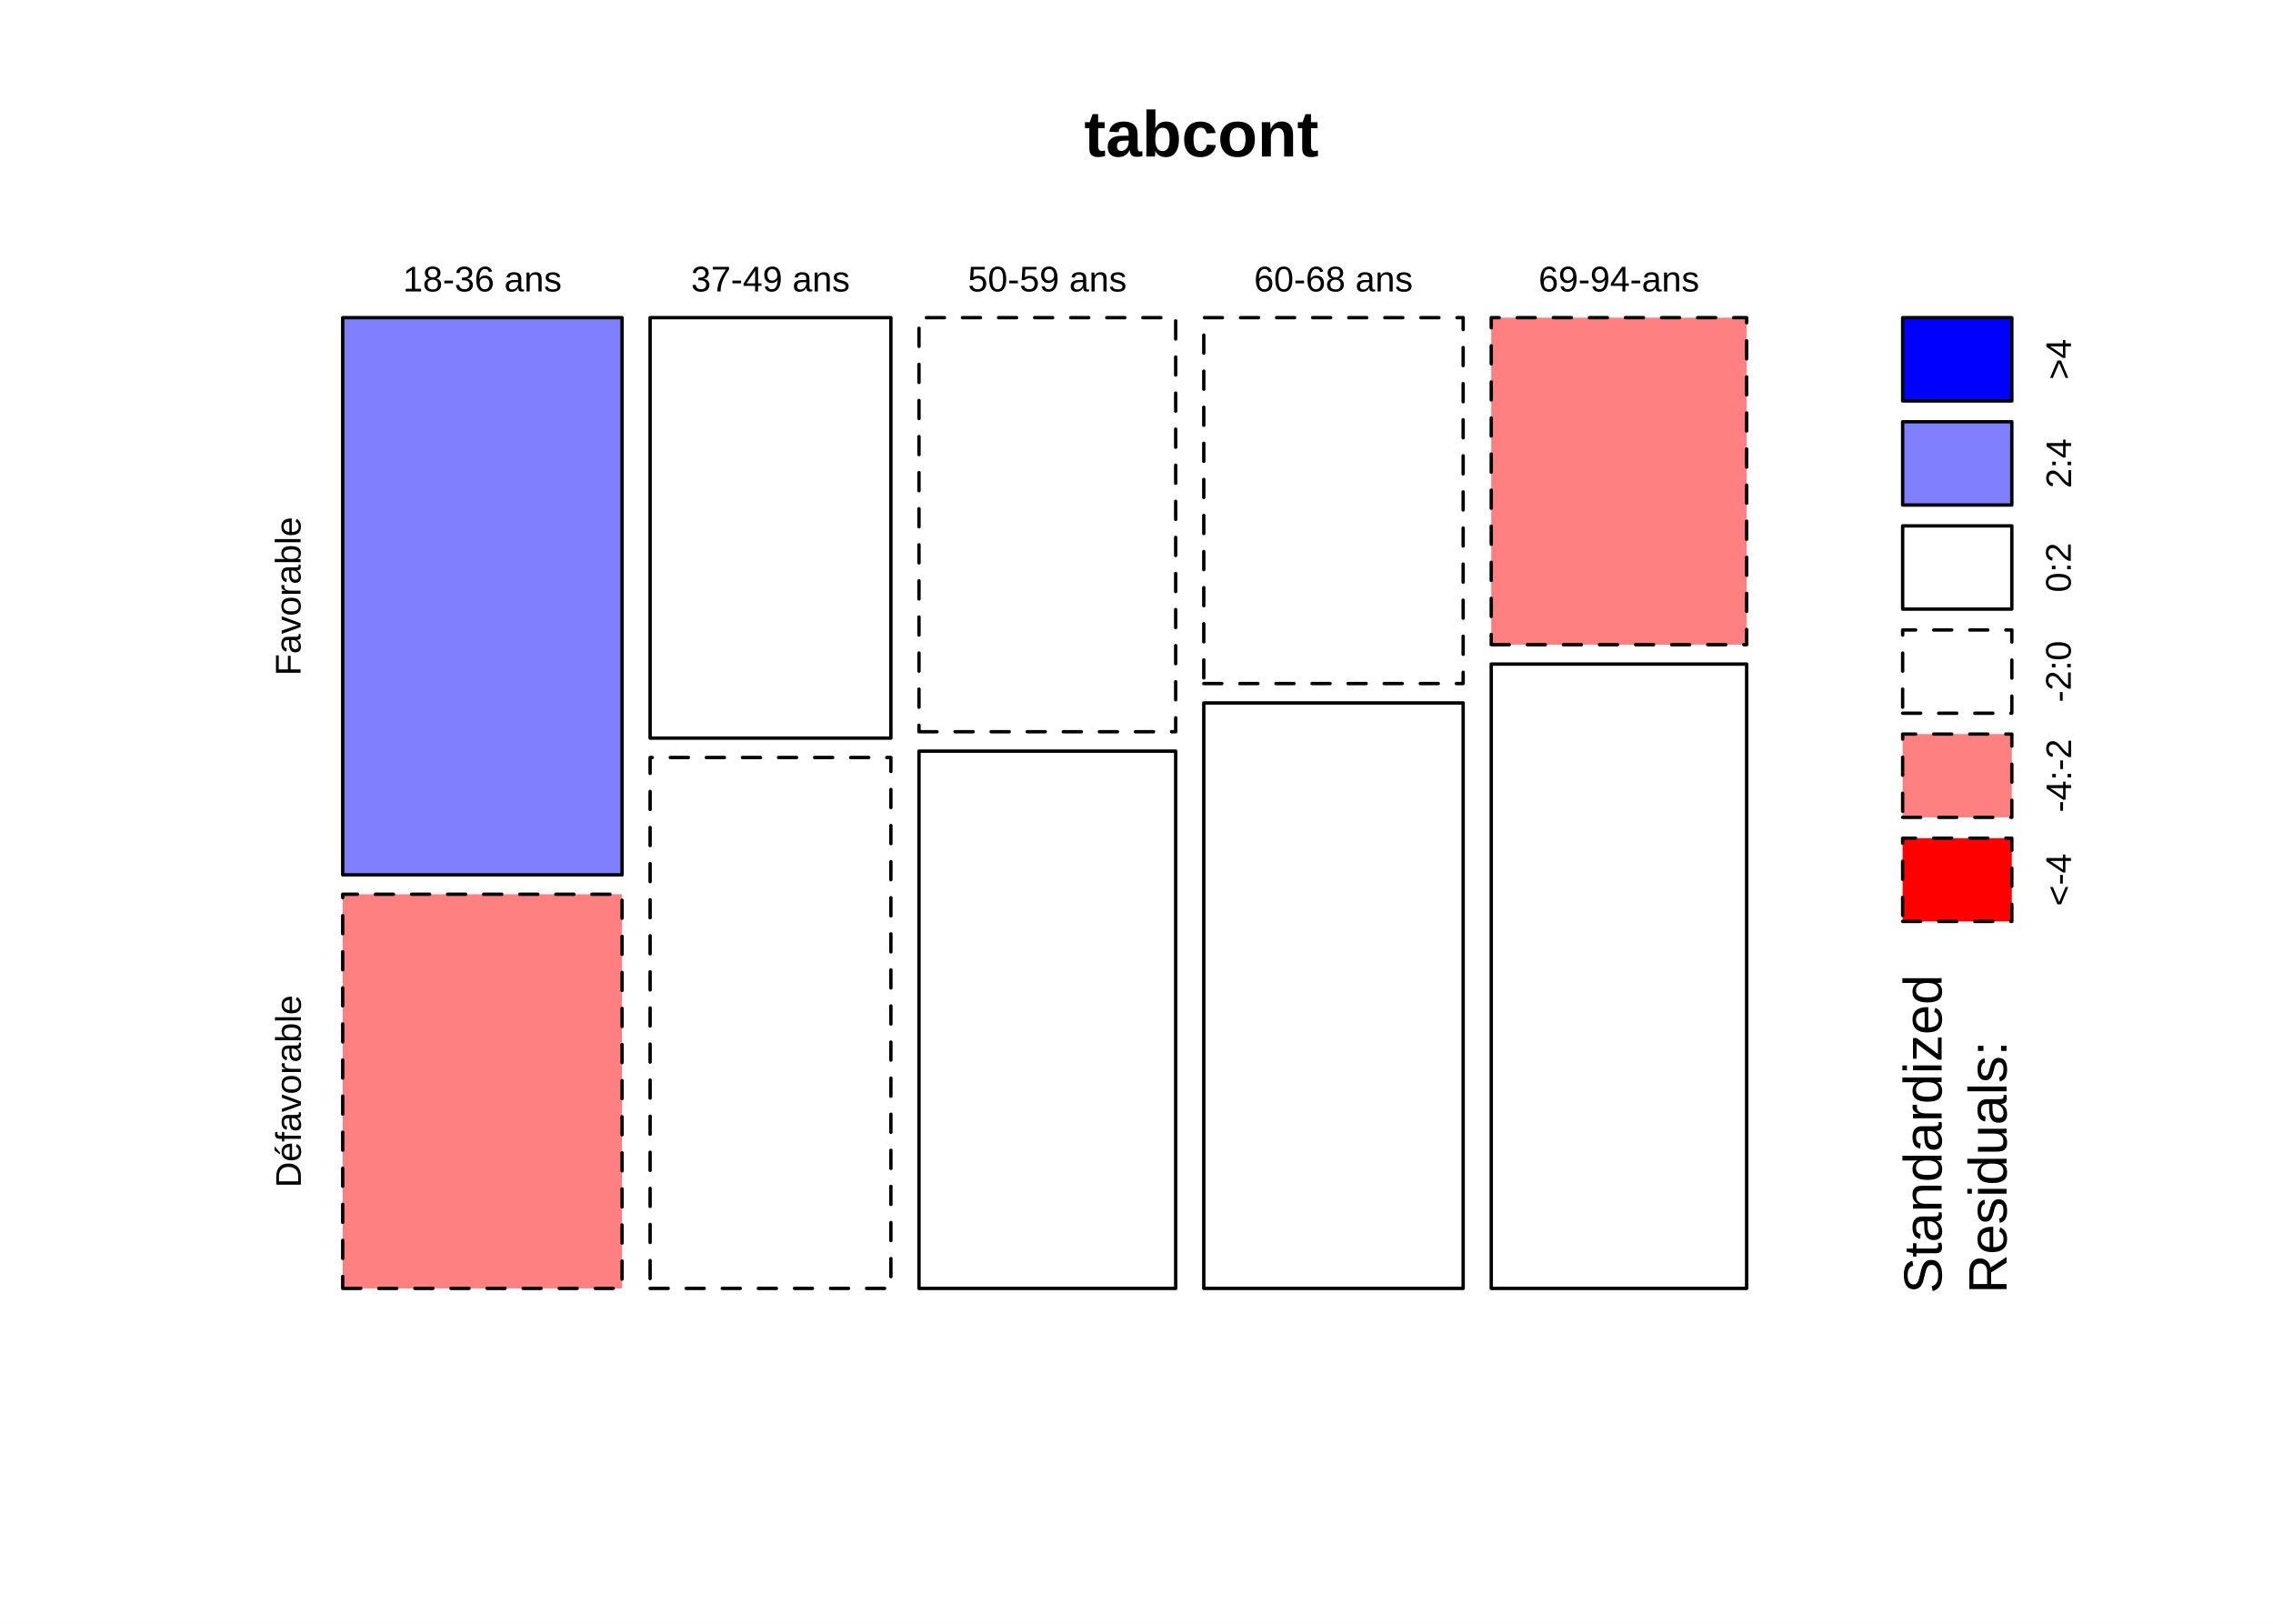
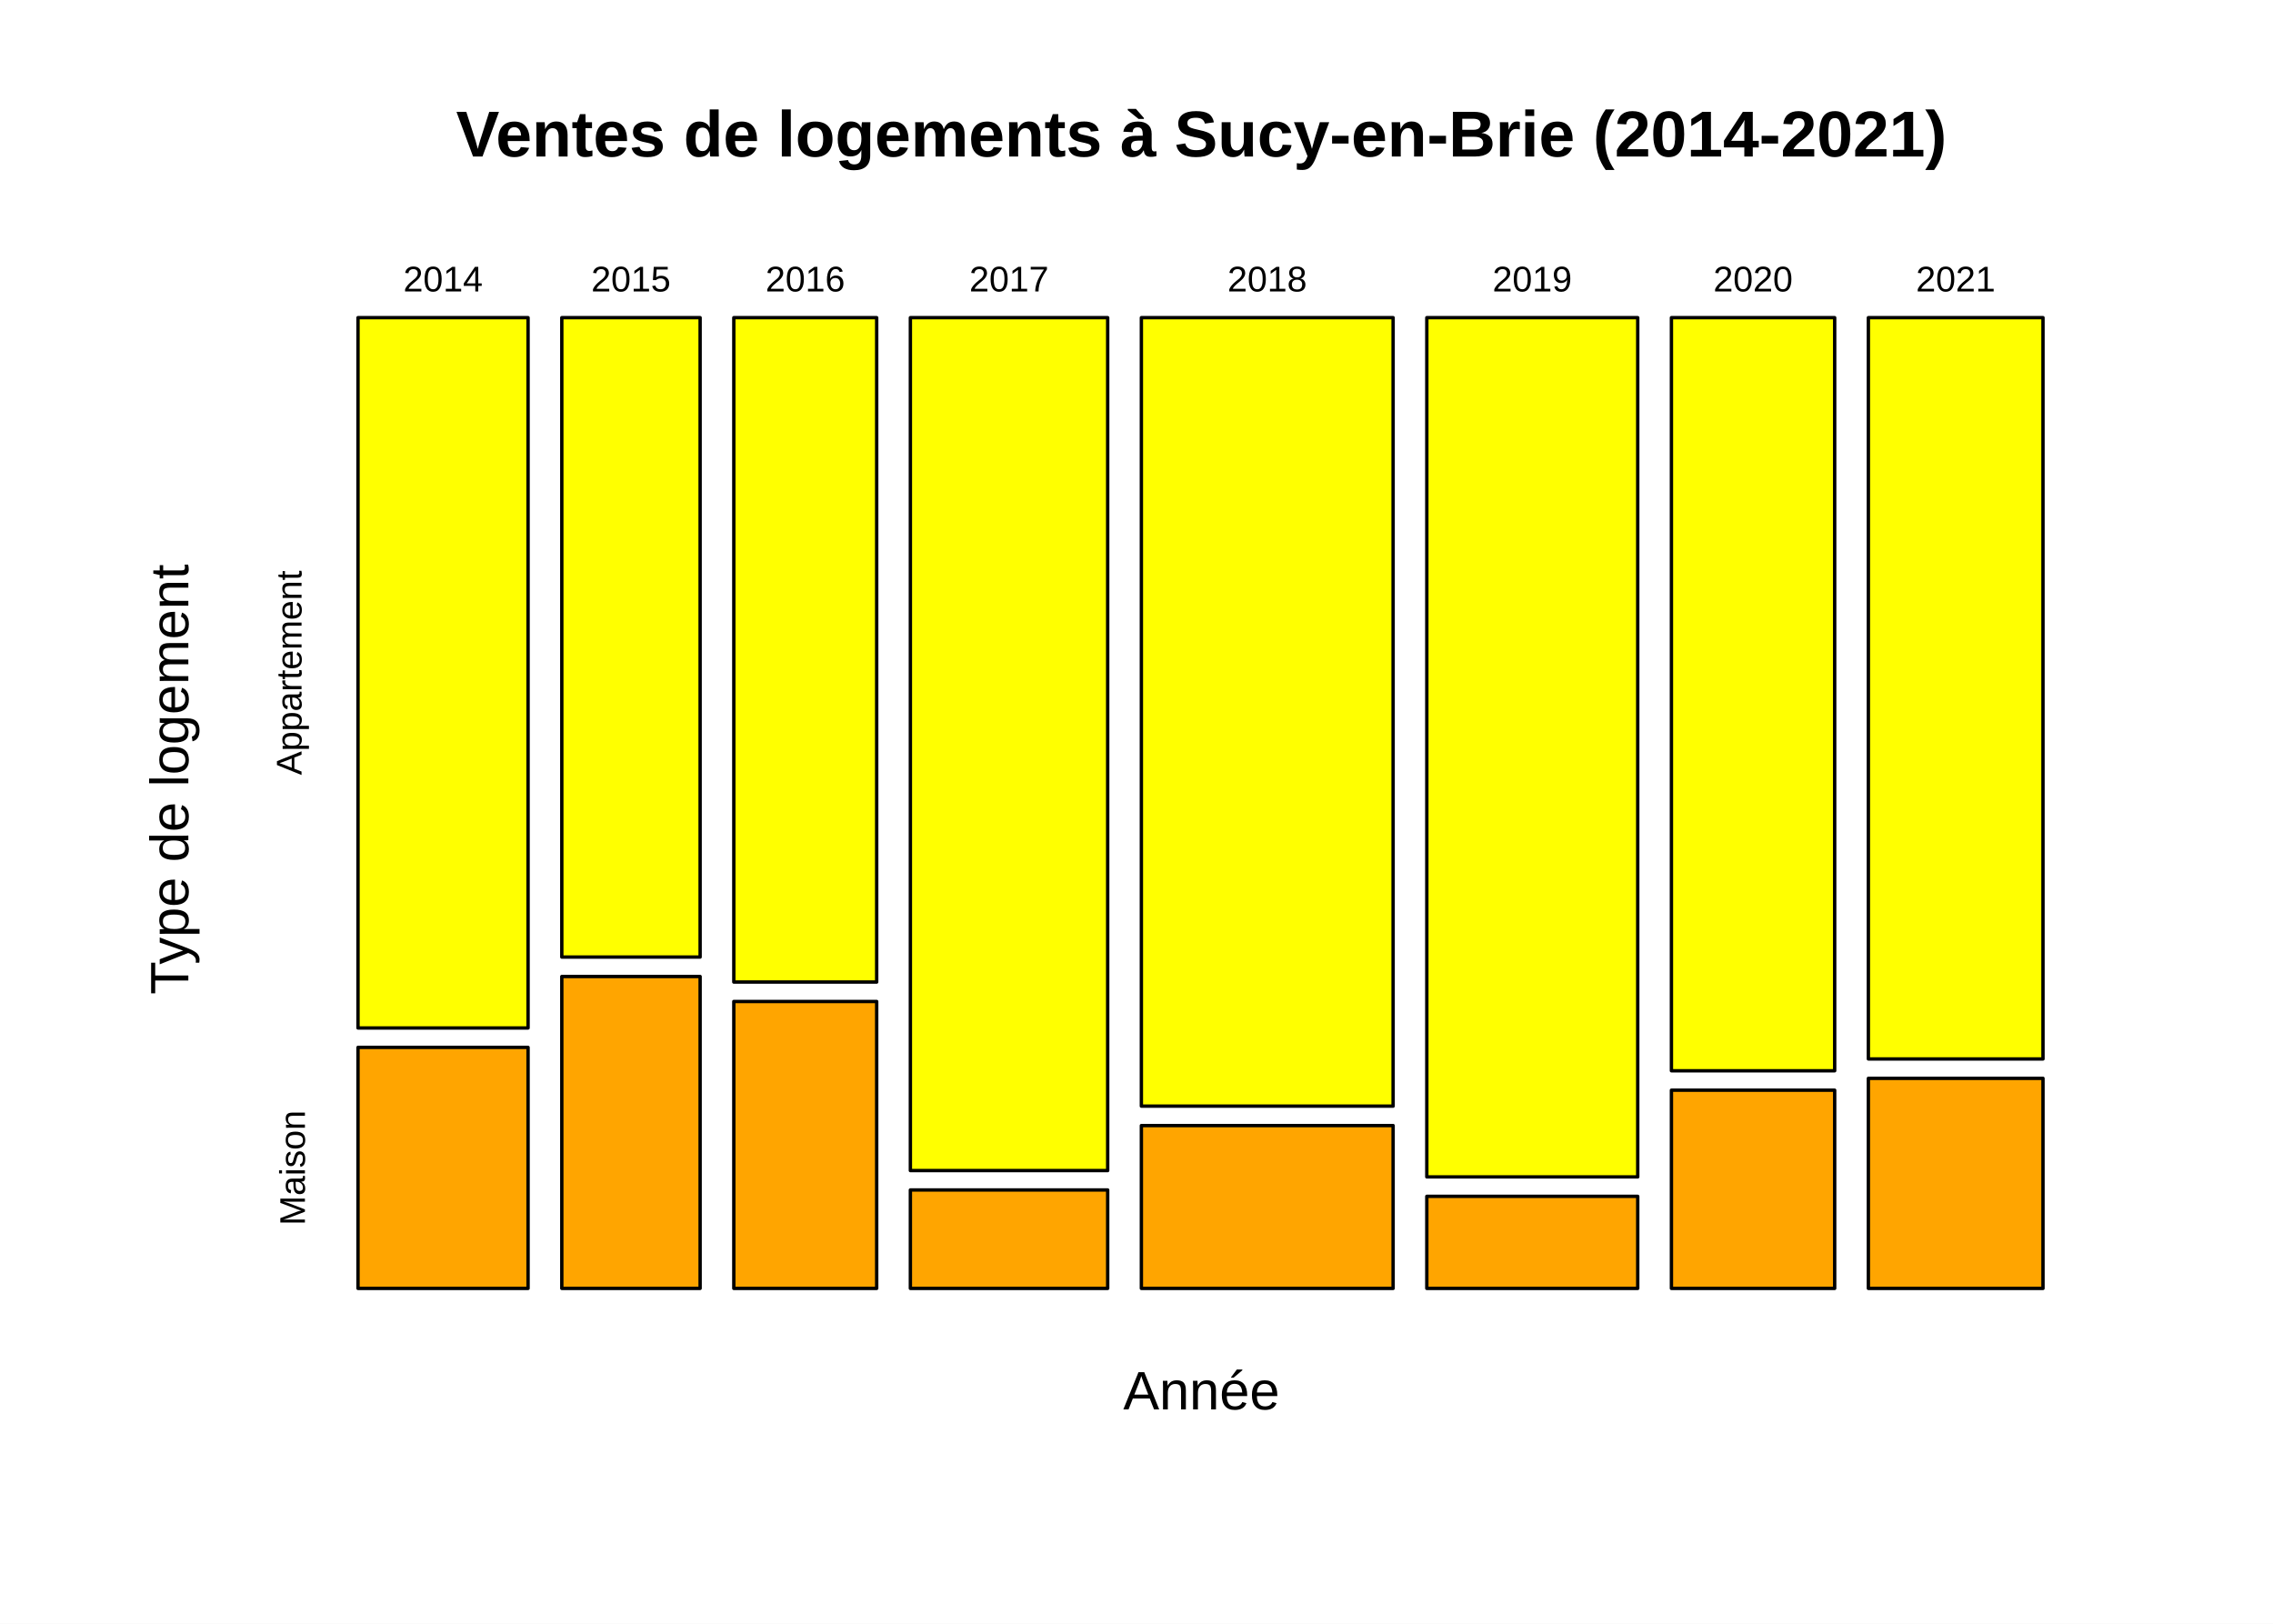
<svg xmlns="http://www.w3.org/2000/svg" class="svglite" width="504.00pt" height="360.00pt" viewBox="0 0 504.00 360.00">
  <defs>
    <style type="text/css">
    .svglite line, .svglite polyline, .svglite polygon, .svglite path, .svglite rect, .svglite circle {
      fill: none;
      stroke: #000000;
      stroke-linecap: round;
      stroke-linejoin: round;
      stroke-miterlimit: 10.00;
    }
+     .svglite text {
+       white-space: pre;
+     }
  </style>
  </defs>
  <rect width="100%" height="100%" style="stroke: none; fill: #FFFFFF;" />
  <defs>
    <clipPath id="cpMC4wMHw1MDQuMDB8MC4wMHwzNjAuMDA=">
      <rect x="0.00" y="0.00" width="504.00" height="360.00" />
    </clipPath>
  </defs>
  <g clip-path="url(#cpMC4wMHw1MDQuMDB8MC4wMHwzNjAuMDA=)">
- </g>
+     <text x="266.40" y="34.70" text-anchor="middle" style="font-size: 14.40px; font-weight: bold; font-family: &quot;Arial&quot;;" textLength="331.19px" lengthAdjust="spacingAndGlyphs">Ventes de logements à Sucy-en-Brie (2014-2021)</text>
+     <text x="266.40" y="312.48" text-anchor="middle" style="font-size: 12.00px; font-family: &quot;Arial&quot;;" textLength="34.70px" lengthAdjust="spacingAndGlyphs">Année</text>
+     <text transform="translate(41.76,172.80) rotate(-90)" text-anchor="middle" style="font-size: 12.00px; font-family: &quot;Arial&quot;;" textLength="96.06px" lengthAdjust="spacingAndGlyphs">Type de logement</text>
+     <text x="98.24" y="64.62" text-anchor="middle" style="font-size: 7.92px; font-family: &quot;Arial&quot;;" textLength="17.60px" lengthAdjust="spacingAndGlyphs">2014</text>
+     <text x="139.90" y="64.62" text-anchor="middle" style="font-size: 7.92px; font-family: &quot;Arial&quot;;" textLength="17.60px" lengthAdjust="spacingAndGlyphs">2015</text>
+     <text x="178.55" y="64.62" text-anchor="middle" style="font-size: 7.92px; font-family: &quot;Arial&quot;;" textLength="17.60px" lengthAdjust="spacingAndGlyphs">2016</text>
+     <text x="223.74" y="64.62" text-anchor="middle" style="font-size: 7.92px; font-family: &quot;Arial&quot;;" textLength="17.60px" lengthAdjust="spacingAndGlyphs">2017</text>
+     <text x="280.99" y="64.62" text-anchor="middle" style="font-size: 7.92px; font-family: &quot;Arial&quot;;" textLength="17.60px" lengthAdjust="spacingAndGlyphs">2018</text>
+     <text x="339.75" y="64.62" text-anchor="middle" style="font-size: 7.92px; font-family: &quot;Arial&quot;;" textLength="17.60px" lengthAdjust="spacingAndGlyphs">2019</text>
+     <text x="388.71" y="64.62" text-anchor="middle" style="font-size: 7.92px; font-family: &quot;Arial&quot;;" textLength="17.60px" lengthAdjust="spacingAndGlyphs">2020</text>
+     <text x="433.64" y="64.62" text-anchor="middle" style="font-size: 7.92px; font-family: &quot;Arial&quot;;" textLength="17.60px" lengthAdjust="spacingAndGlyphs">2021</text>
+     <text transform="translate(66.86,149.17) rotate(-90)" text-anchor="middle" style="font-size: 7.92px; font-family: &quot;Arial&quot;;" textLength="45.28px" lengthAdjust="spacingAndGlyphs">Appartement</text>
+     <text transform="translate(67.61,258.93) rotate(-90)" text-anchor="middle" style="font-size: 7.92px; font-family: &quot;Arial&quot;;" textLength="25.50px" lengthAdjust="spacingAndGlyphs">Maison</text>
+   </g>
  <defs>
    <clipPath id="cpNTkuMDR8NDczLjc2fDU5LjA0fDI4Ni41Ng==">
      <rect x="59.04" y="59.04" width="414.72" height="227.52" />
    </clipPath>
  </defs>
  <g clip-path="url(#cpNTkuMDR8NDczLjc2fDU5LjA0fDI4Ni41Ng==)">
-     <text transform="translate(430.52,286.79) rotate(-90)" style="font-size: 12.00px; font-family: Arial;" textLength="70.72px" lengthAdjust="spacingAndGlyphs">Standardized</text>
-     <text transform="translate(444.92,286.79) rotate(-90)" style="font-size: 12.00px; font-family: Arial;" textLength="56.02px" lengthAdjust="spacingAndGlyphs">Residuals:</text>
-     <polygon points="421.88,204.29 446.09,204.29 446.09,185.83 421.88,185.83 " style="stroke-width: 0.75; stroke-dasharray: 4.00,4.00; fill: #FF0000;" />
-     <polygon points="421.88,181.21 446.09,181.21 446.09,162.75 421.88,162.75 " style="stroke-width: 0.75; stroke-dasharray: 4.00,4.00; fill: #FF8080;" />
-     <polygon points="421.88,158.13 446.09,158.13 446.09,139.67 421.88,139.67 " style="stroke-width: 0.75; stroke-dasharray: 4.00,4.00; fill: #FFFFFF;" />
-     <polygon points="421.88,135.05 446.09,135.05 446.09,116.59 421.88,116.59 " style="stroke-width: 0.75; fill: #FFFFFF;" />
-     <polygon points="421.88,111.97 446.09,111.97 446.09,93.51 421.88,93.51 " style="stroke-width: 0.75; fill: #8080FF;" />
-     <polygon points="421.88,88.89 446.09,88.89 446.09,70.43 421.88,70.43 " style="stroke-width: 0.75; fill: #0000FF;" />
-   </g>
-   <g clip-path="url(#cpMC4wMHw1MDQuMDB8MC4wMHwzNjAuMDA=)">
-     <text transform="translate(459.20,195.06) rotate(-90)" text-anchor="middle" style="font-size: 7.92px; font-family: Arial;" textLength="11.65px" lengthAdjust="spacingAndGlyphs">&lt;-4</text>
-     <text transform="translate(459.24,171.98) rotate(-90)" text-anchor="middle" style="font-size: 7.92px; font-family: Arial;" textLength="16.26px" lengthAdjust="spacingAndGlyphs">-4:-2</text>
-     <text transform="translate(459.16,148.90) rotate(-90)" text-anchor="middle" style="font-size: 7.92px; font-family: Arial;" textLength="13.63px" lengthAdjust="spacingAndGlyphs">-2:0</text>
-     <text transform="translate(459.16,125.82) rotate(-90)" text-anchor="middle" style="font-size: 7.92px; font-family: Arial;" textLength="10.99px" lengthAdjust="spacingAndGlyphs">0:2</text>
-     <text transform="translate(459.24,102.74) rotate(-90)" text-anchor="middle" style="font-size: 7.92px; font-family: Arial;" textLength="10.99px" lengthAdjust="spacingAndGlyphs">2:4</text>
-     <text transform="translate(459.20,79.66) rotate(-90)" text-anchor="middle" style="font-size: 7.92px; font-family: Arial;" textLength="9.01px" lengthAdjust="spacingAndGlyphs">&gt;4</text>
-     <text x="266.40" y="34.70" text-anchor="middle" style="font-size: 14.40px; font-weight: bold; font-family: Arial;" textLength="51.98px" lengthAdjust="spacingAndGlyphs">tabcont</text>
-     <text x="106.96" y="64.62" text-anchor="middle" style="font-size: 7.92px; font-family: Arial;" textLength="35.18px" lengthAdjust="spacingAndGlyphs">18-36 ans</text>
-     <text x="170.85" y="64.62" text-anchor="middle" style="font-size: 7.92px; font-family: Arial;" textLength="35.18px" lengthAdjust="spacingAndGlyphs">37-49 ans</text>
-     <text x="232.23" y="64.62" text-anchor="middle" style="font-size: 7.92px; font-family: Arial;" textLength="35.18px" lengthAdjust="spacingAndGlyphs">50-59 ans</text>
-     <text x="295.67" y="64.62" text-anchor="middle" style="font-size: 7.92px; font-family: Arial;" textLength="35.18px" lengthAdjust="spacingAndGlyphs">60-68 ans</text>
-     <text x="358.97" y="64.62" text-anchor="middle" style="font-size: 7.92px; font-family: Arial;" textLength="35.62px" lengthAdjust="spacingAndGlyphs">69-94-ans</text>
-     <text transform="translate(66.65,132.20) rotate(-90)" text-anchor="middle" style="font-size: 7.92px; font-family: Arial;" textLength="35.17px" lengthAdjust="spacingAndGlyphs">Favorable</text>
-     <text transform="translate(66.71,241.96) rotate(-90)" text-anchor="middle" style="font-size: 7.92px; font-family: Arial;" textLength="42.65px" lengthAdjust="spacingAndGlyphs">Défavorable</text>
-   </g>
-   <g clip-path="url(#cpNTkuMDR8NDczLjc2fDU5LjA0fDI4Ni41Ng==)">
-     <polygon points="75.99,193.96 137.93,193.96 137.93,70.43 75.99,70.43 " style="stroke-width: 0.75; fill: #8080FF;" />
-     <polygon points="75.99,285.65 137.93,285.65 137.93,198.27 75.99,198.27 " style="stroke-width: 0.75; stroke-dasharray: 4.00,4.00; fill: #FF8080;" />
-     <polygon points="144.15,163.65 197.54,163.65 197.54,70.43 144.15,70.43 " style="stroke-width: 0.75; fill: #FFFFFF;" />
-     <polygon points="144.15,285.65 197.54,285.65 197.54,167.95 144.15,167.95 " style="stroke-width: 0.75; stroke-dasharray: 4.00,4.00; fill: #FFFFFF;" />
-     <polygon points="203.77,162.23 260.69,162.23 260.69,70.43 203.77,70.43 " style="stroke-width: 0.75; stroke-dasharray: 4.00,4.00; fill: #FFFFFF;" />
-     <polygon points="203.77,285.65 260.69,285.65 260.69,166.53 203.77,166.53 " style="stroke-width: 0.75; fill: #FFFFFF;" />
-     <polygon points="266.92,151.55 324.43,151.55 324.43,70.43 266.92,70.43 " style="stroke-width: 0.75; stroke-dasharray: 4.00,4.00; fill: #FFFFFF;" />
-     <polygon points="266.92,285.65 324.43,285.65 324.43,155.85 266.92,155.85 " style="stroke-width: 0.75; fill: #FFFFFF;" />
-     <polygon points="330.66,142.93 387.29,142.93 387.29,70.43 330.66,70.43 " style="stroke-width: 0.75; stroke-dasharray: 4.00,4.00; fill: #FF8080;" />
-     <polygon points="330.66,285.65 387.29,285.65 387.29,147.23 330.66,147.23 " style="stroke-width: 0.75; fill: #FFFFFF;" />
+     <polygon points="79.38,227.91 117.09,227.91 117.09,70.43 79.38,70.43 " style="stroke-width: 0.75; fill: #FFFF00;" />
+     <polygon points="79.38,285.65 117.09,285.65 117.09,232.22 79.38,232.22 " style="stroke-width: 0.75; fill: #FFA500;" />
+     <polygon points="124.57,212.19 155.24,212.19 155.24,70.43 124.57,70.43 " style="stroke-width: 0.75; fill: #FFFF00;" />
+     <polygon points="124.57,285.65 155.24,285.65 155.24,216.50 124.57,216.50 " style="stroke-width: 0.75; fill: #FFA500;" />
+     <polygon points="162.71,217.73 194.39,217.73 194.39,70.43 162.71,70.43 " style="stroke-width: 0.75; fill: #FFFF00;" />
+     <polygon points="162.71,285.65 194.39,285.65 194.39,222.04 162.71,222.04 " style="stroke-width: 0.75; fill: #FFA500;" />
+     <polygon points="201.86,259.53 245.61,259.53 245.61,70.43 201.86,70.43 " style="stroke-width: 0.75; fill: #FFFF00;" />
+     <polygon points="201.86,285.65 245.61,285.65 245.61,263.83 201.86,263.83 " style="stroke-width: 0.75; fill: #FFA500;" />
+     <polygon points="253.08,245.24 308.90,245.24 308.90,70.43 253.08,70.43 " style="stroke-width: 0.75; fill: #FFFF00;" />
+     <polygon points="253.08,285.65 308.90,285.65 308.90,249.55 253.08,249.55 " style="stroke-width: 0.75; fill: #FFA500;" />
+     <polygon points="316.37,260.93 363.14,260.93 363.14,70.43 316.37,70.43 " style="stroke-width: 0.75; fill: #FFFF00;" />
+     <polygon points="316.37,285.65 363.14,285.65 363.14,265.24 316.37,265.24 " style="stroke-width: 0.75; fill: #FFA500;" />
+     <polygon points="370.61,237.40 406.81,237.40 406.81,70.43 370.61,70.43 " style="stroke-width: 0.75; fill: #FFFF00;" />
+     <polygon points="370.61,285.65 406.81,285.65 406.81,241.71 370.61,241.71 " style="stroke-width: 0.75; fill: #FFA500;" />
+     <polygon points="414.28,234.78 453.00,234.78 453.00,70.43 414.28,70.43 " style="stroke-width: 0.75; fill: #FFFF00;" />
+     <polygon points="414.28,285.65 453.00,285.65 453.00,239.08 414.28,239.08 " style="stroke-width: 0.75; fill: #FFA500;" />
  </g>
</svg>
